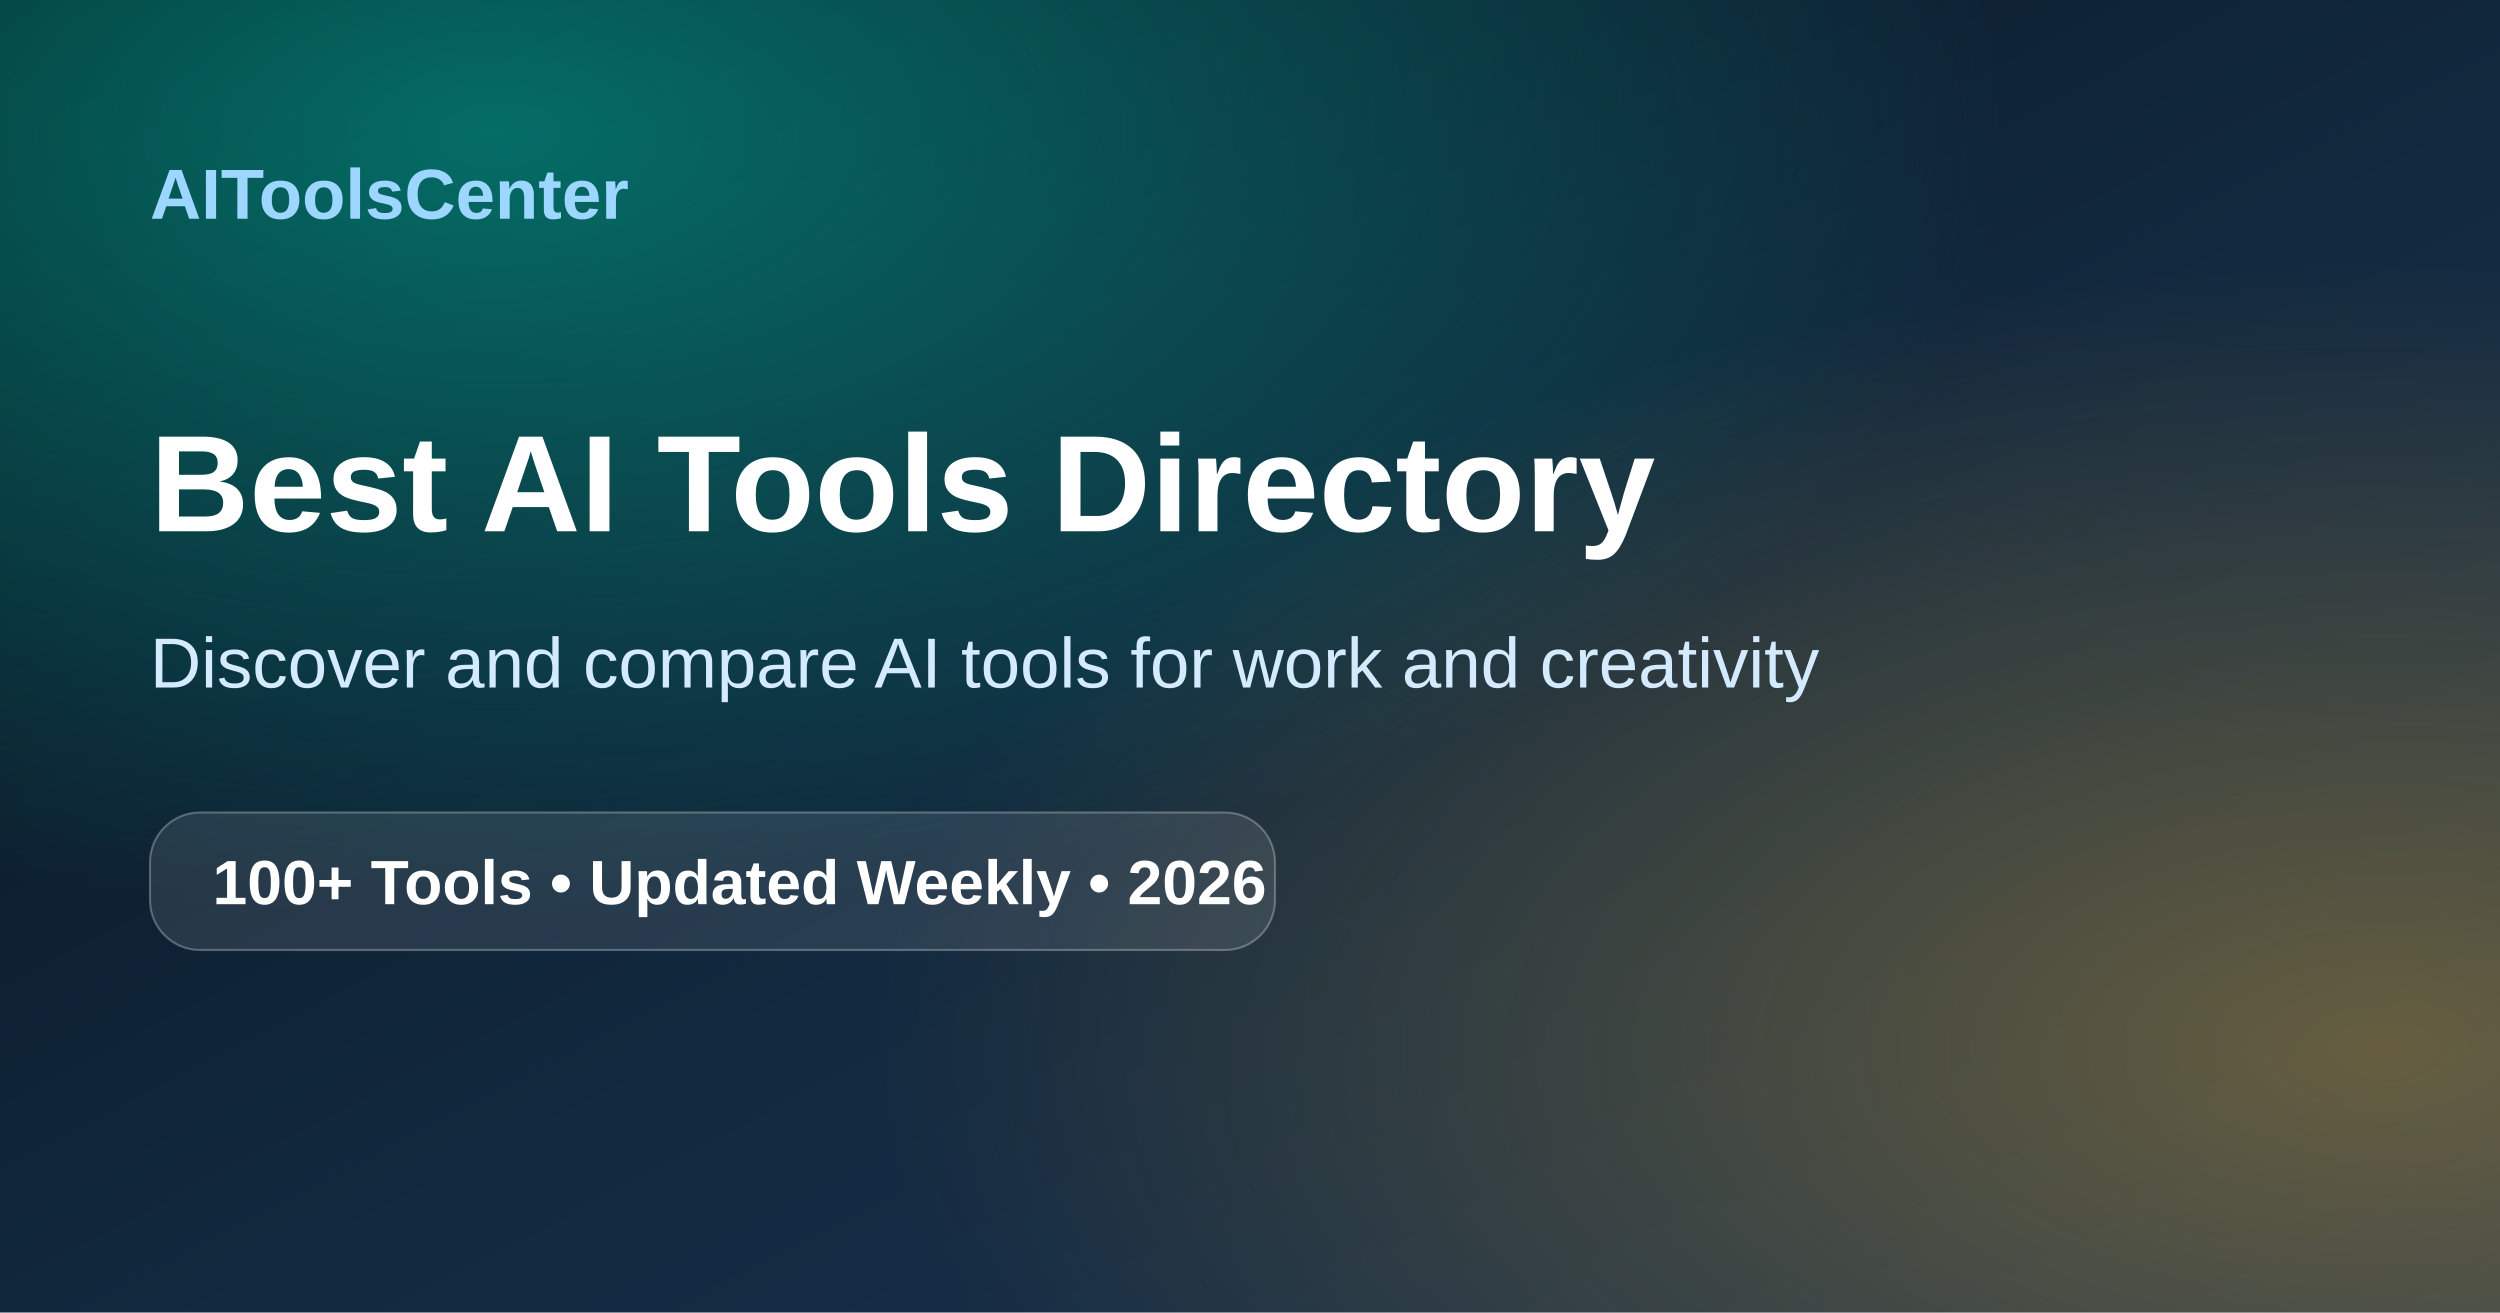
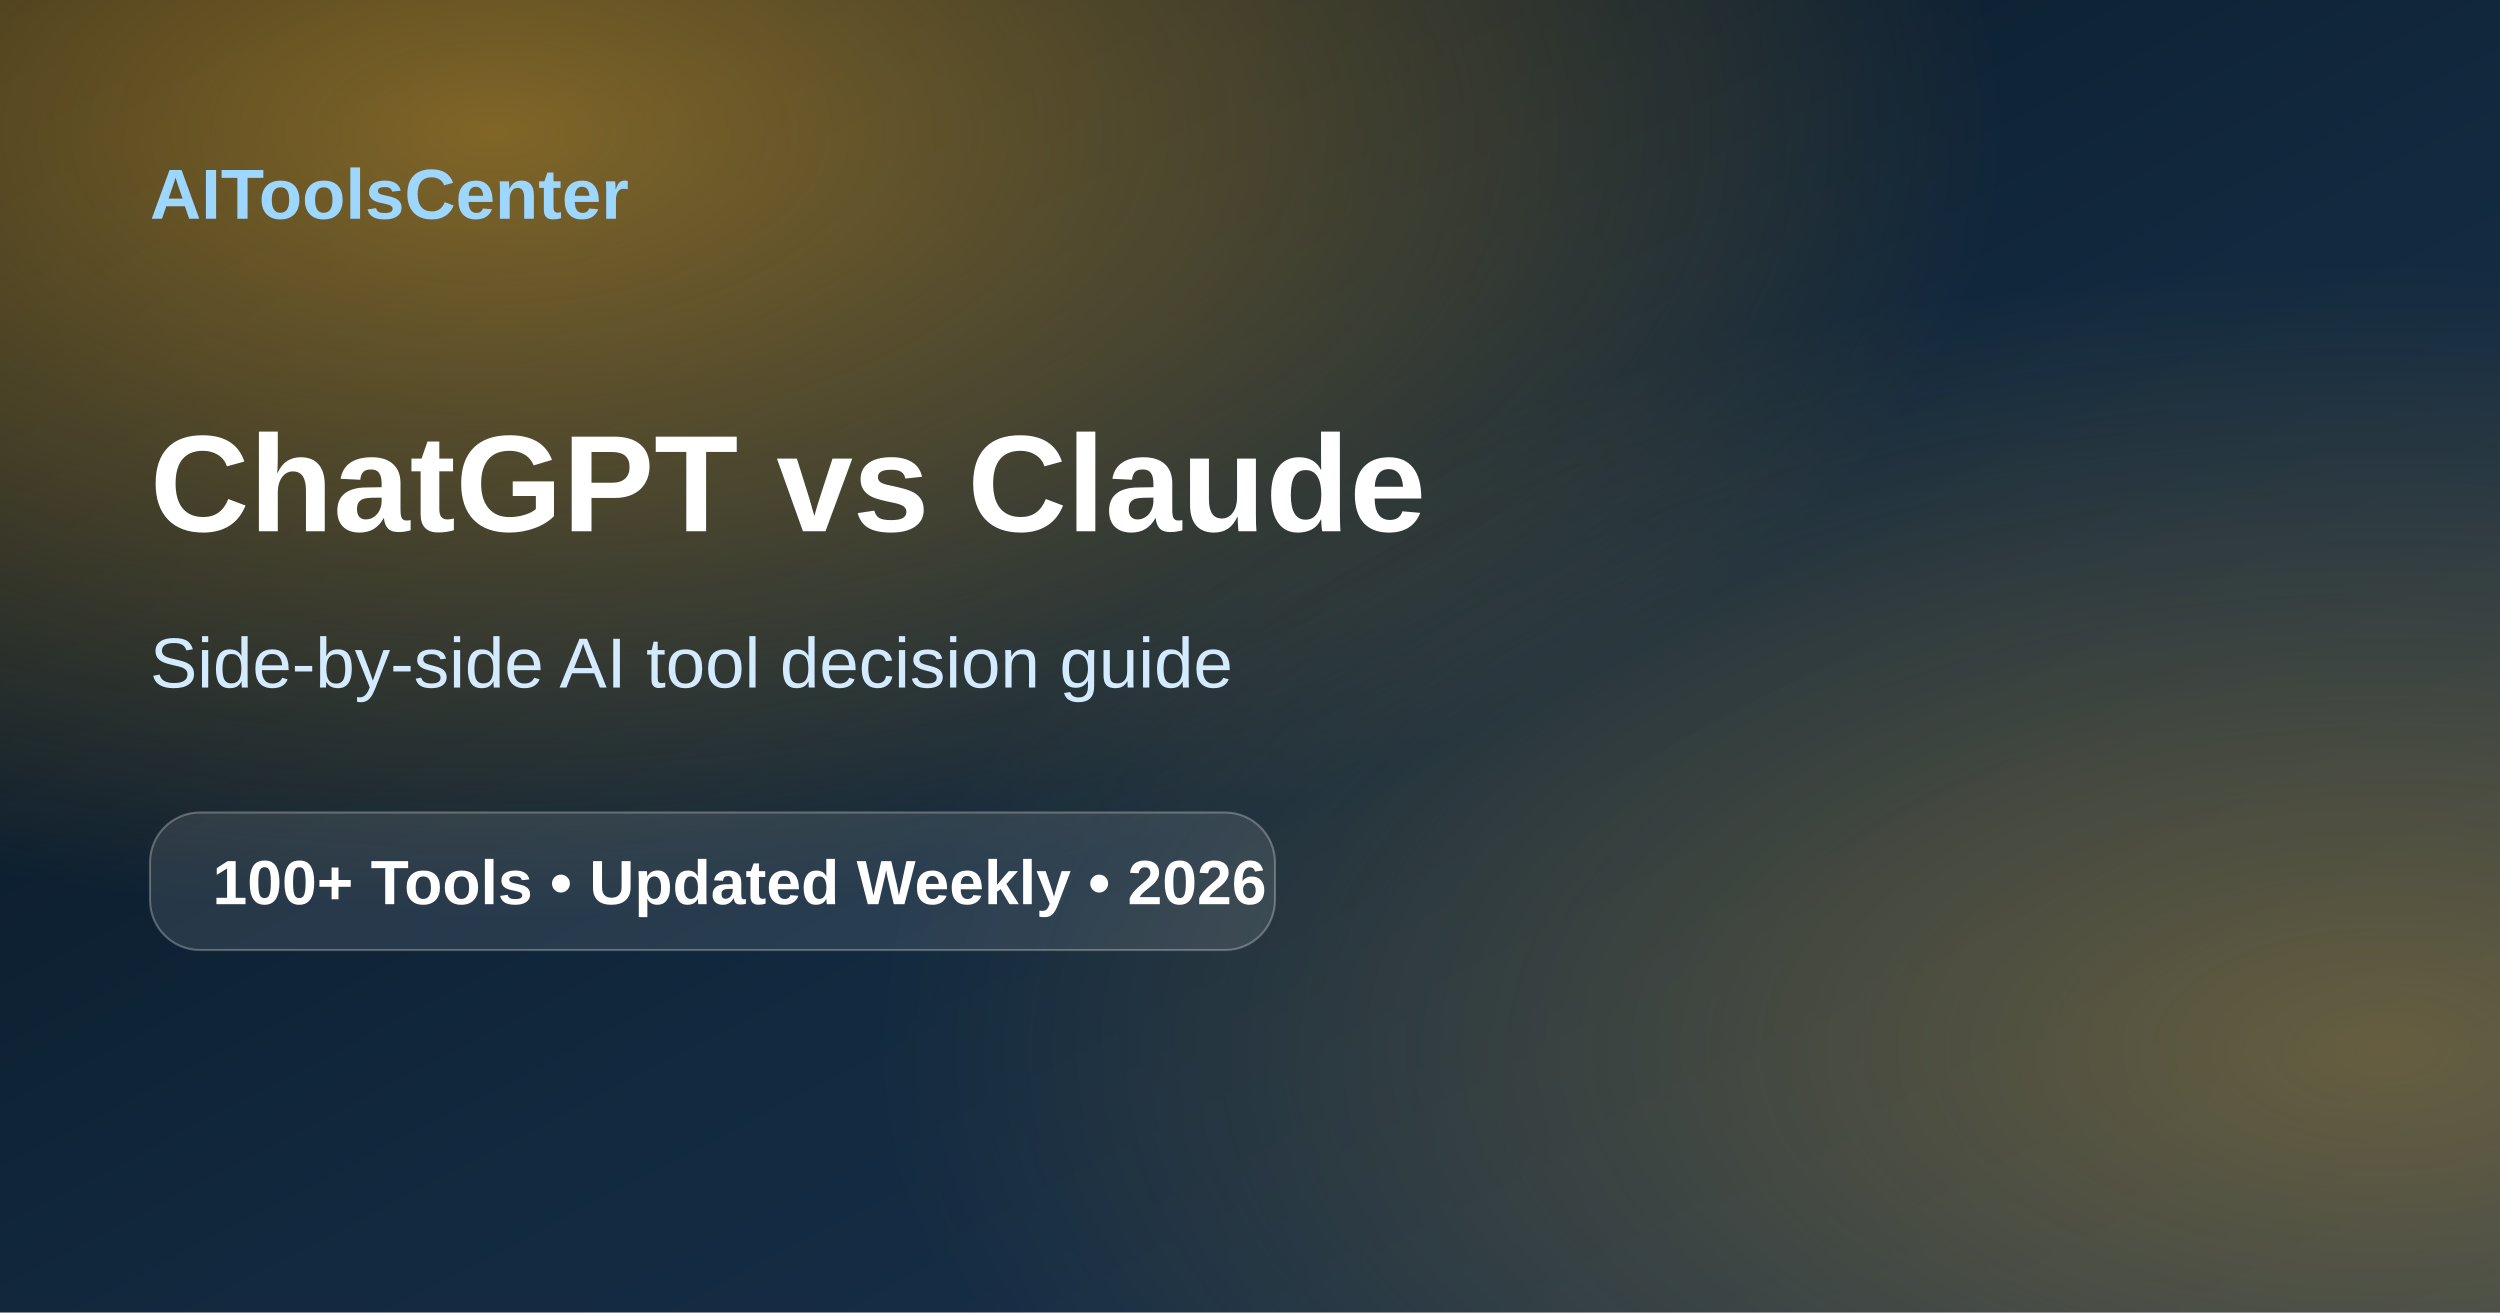
- <svg xmlns="http://www.w3.org/2000/svg" width="1200" height="630" viewBox="0 0 1200 630" role="img" aria-label="Best AI Tools Directory">
+ <svg xmlns="http://www.w3.org/2000/svg" width="1200" height="630" viewBox="0 0 1200 630" role="img" aria-label="ChatGPT vs Claude">
  <defs>
    <linearGradient id="bg" x1="0%" y1="0%" x2="100%" y2="100%">
      <stop offset="0%" stop-color="#06111a" />
      <stop offset="55%" stop-color="#12293f" />
      <stop offset="100%" stop-color="#1a3350" />
    </linearGradient>
    <radialGradient id="glowA" cx="20%" cy="10%" r="60%">
-       <stop offset="0%" stop-color="#00c2a8" stop-opacity="0.5" />
-       <stop offset="100%" stop-color="#00c2a8" stop-opacity="0" />
+       <stop offset="0%" stop-color="#f7b32b" stop-opacity="0.5" />
+       <stop offset="100%" stop-color="#f7b32b" stop-opacity="0" />
    </radialGradient>
    <radialGradient id="glowB" cx="95%" cy="80%" r="60%">
      <stop offset="0%" stop-color="#f7b32b" stop-opacity="0.35" />
      <stop offset="100%" stop-color="#f7b32b" stop-opacity="0" />
    </radialGradient>
  </defs>
  <rect width="1200" height="630" fill="url(#bg)" />
  <rect width="1200" height="630" fill="url(#glowA)" />
  <rect width="1200" height="630" fill="url(#glowB)" />
  <g>
    <text x="72" y="105" fill="#9dd7ff" font-size="34" font-family="Arial, Helvetica, sans-serif" font-weight="700">AIToolsCenter</text>
-     <text x="72" y="255" fill="#ffffff" font-size="66" font-family="Arial, Helvetica, sans-serif" font-weight="800">Best AI Tools Directory</text>
-     <text x="72" y="330" fill="#d4ebff" font-size="34" font-family="Arial, Helvetica, sans-serif" font-weight="500">Discover and compare AI tools for work and creativity</text>
+     <text x="72" y="255" fill="#ffffff" font-size="66" font-family="Arial, Helvetica, sans-serif" font-weight="800">ChatGPT vs Claude</text>
+     <text x="72" y="330" fill="#d4ebff" font-size="34" font-family="Arial, Helvetica, sans-serif" font-weight="500">Side-by-side AI tool decision guide</text>
    <rect x="72" y="390" rx="24" ry="24" width="540" height="66" fill="rgba(255,255,255,0.1)" stroke="rgba(255,255,255,0.28)" />
    <text x="102" y="434" fill="#ffffff" font-size="30" font-family="Arial, Helvetica, sans-serif" font-weight="700">100+ Tools • Updated Weekly • 2026</text>
  </g>
</svg>
